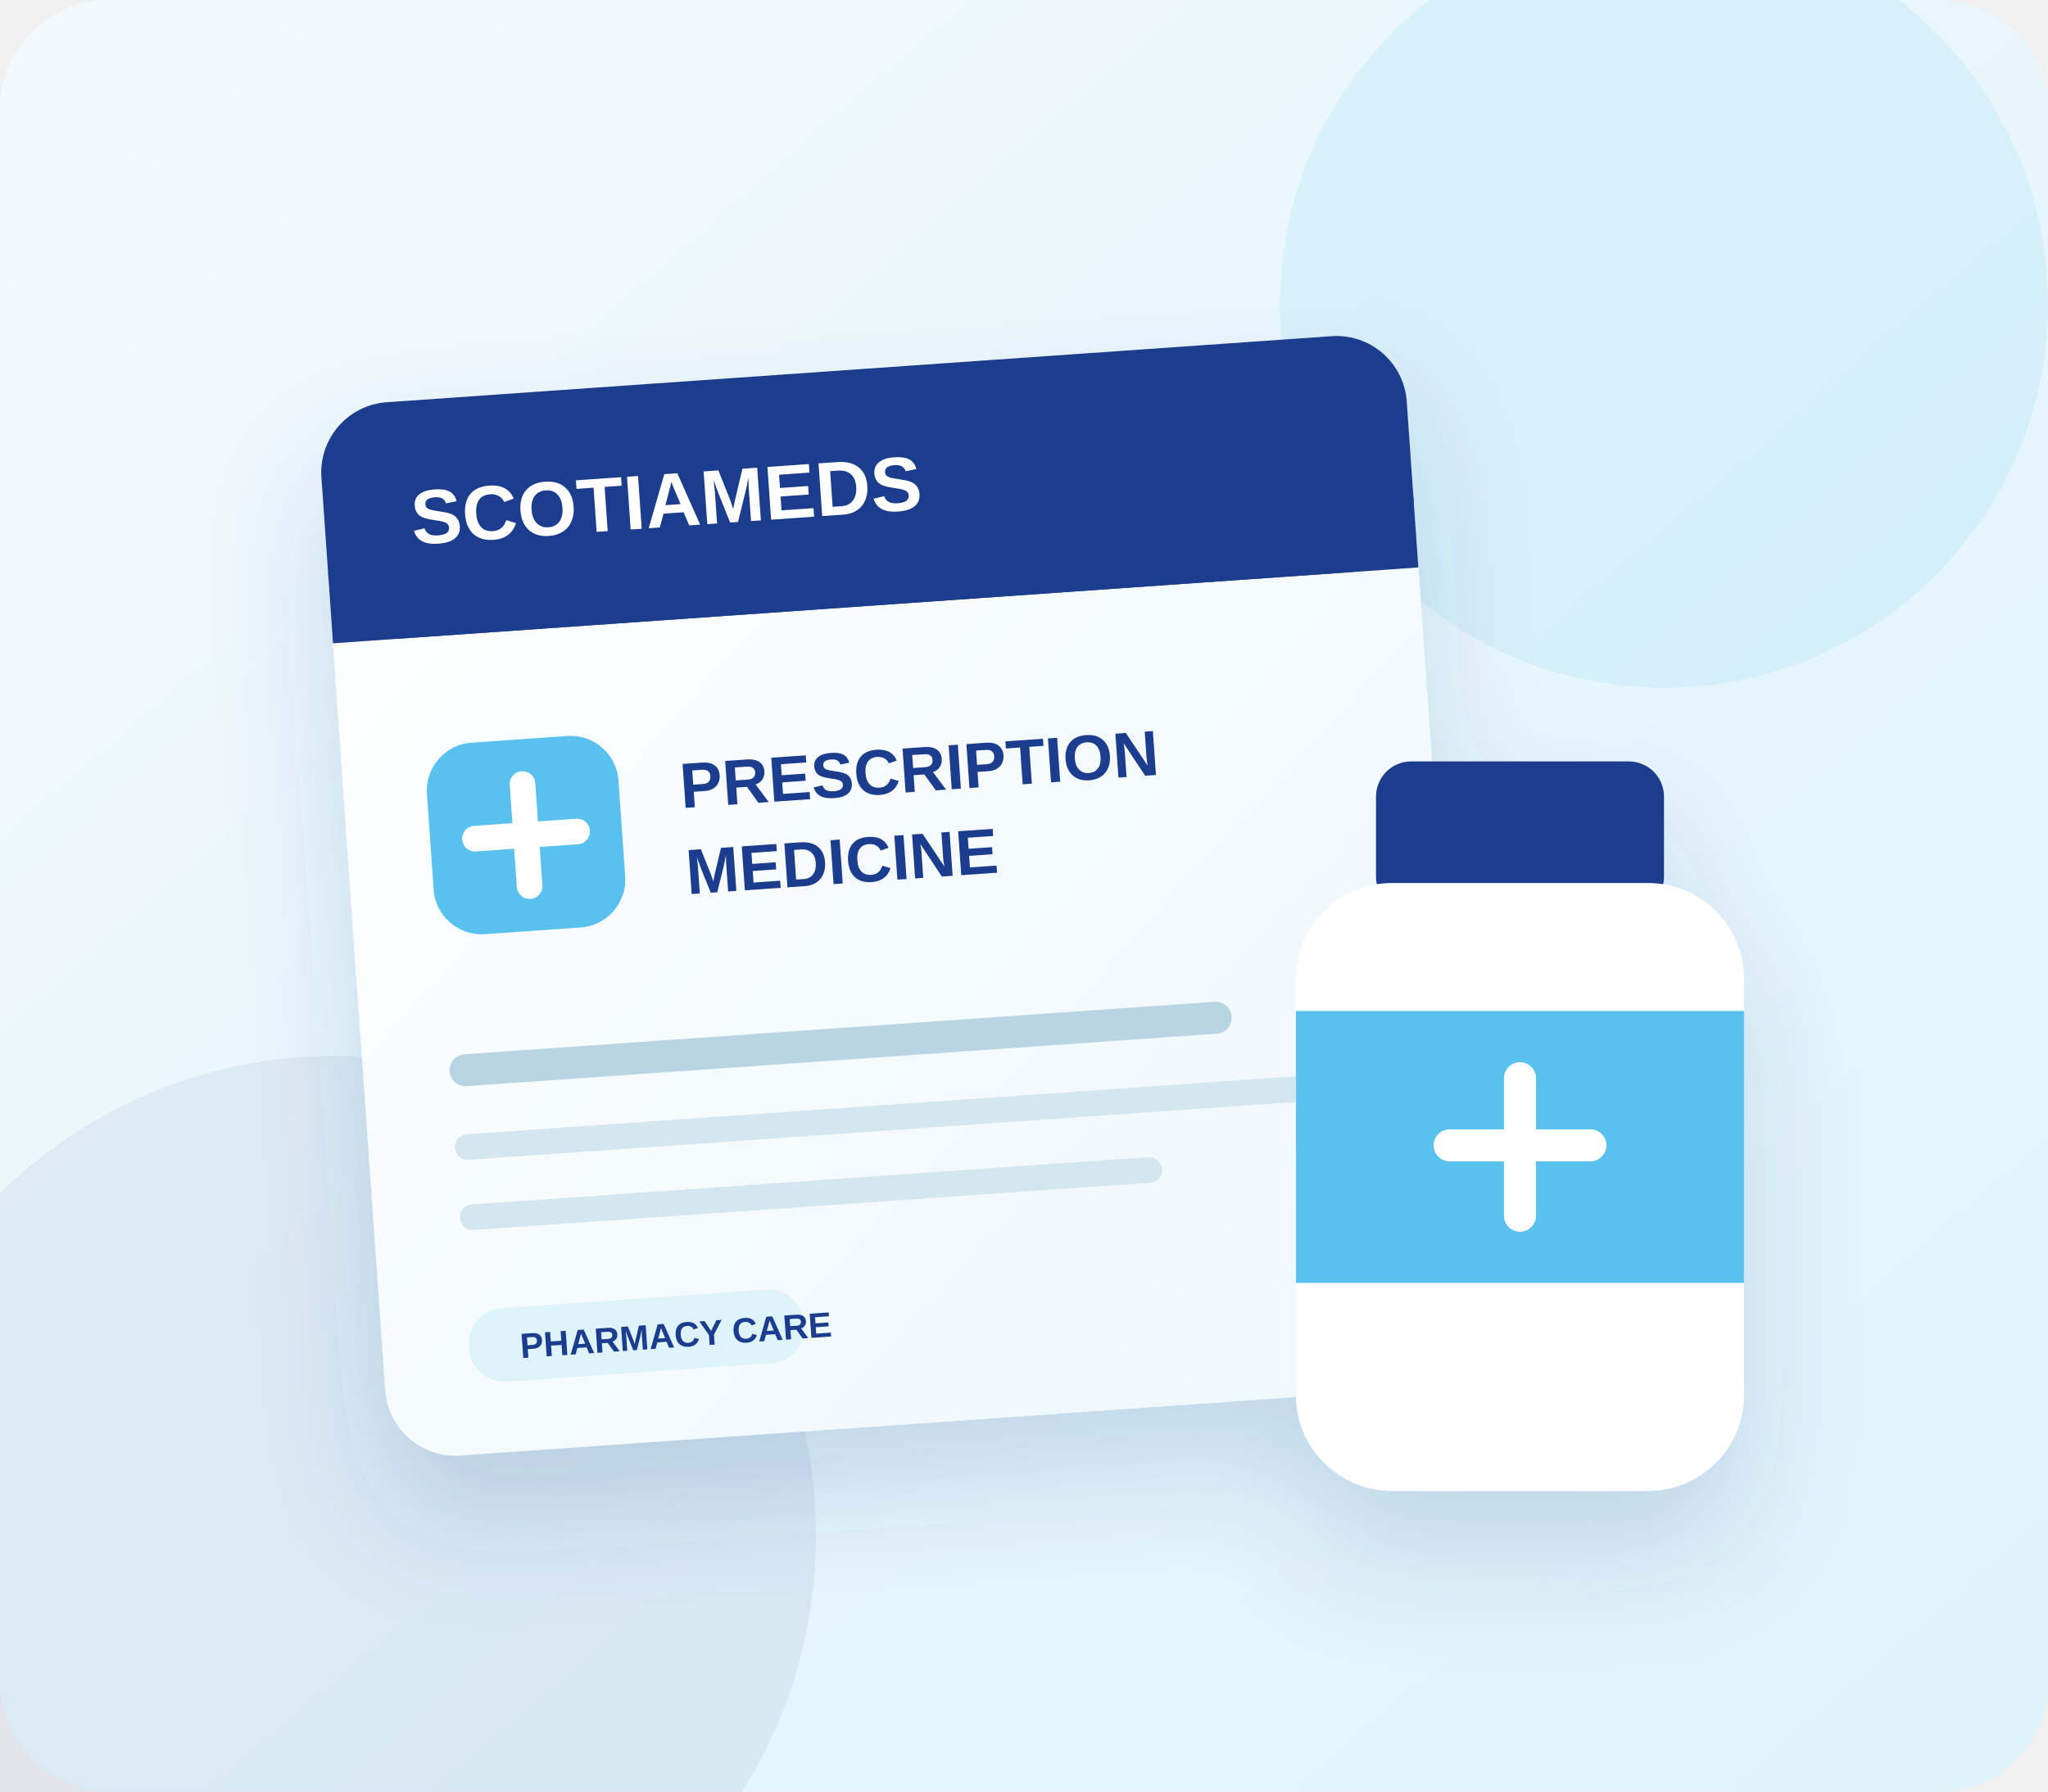
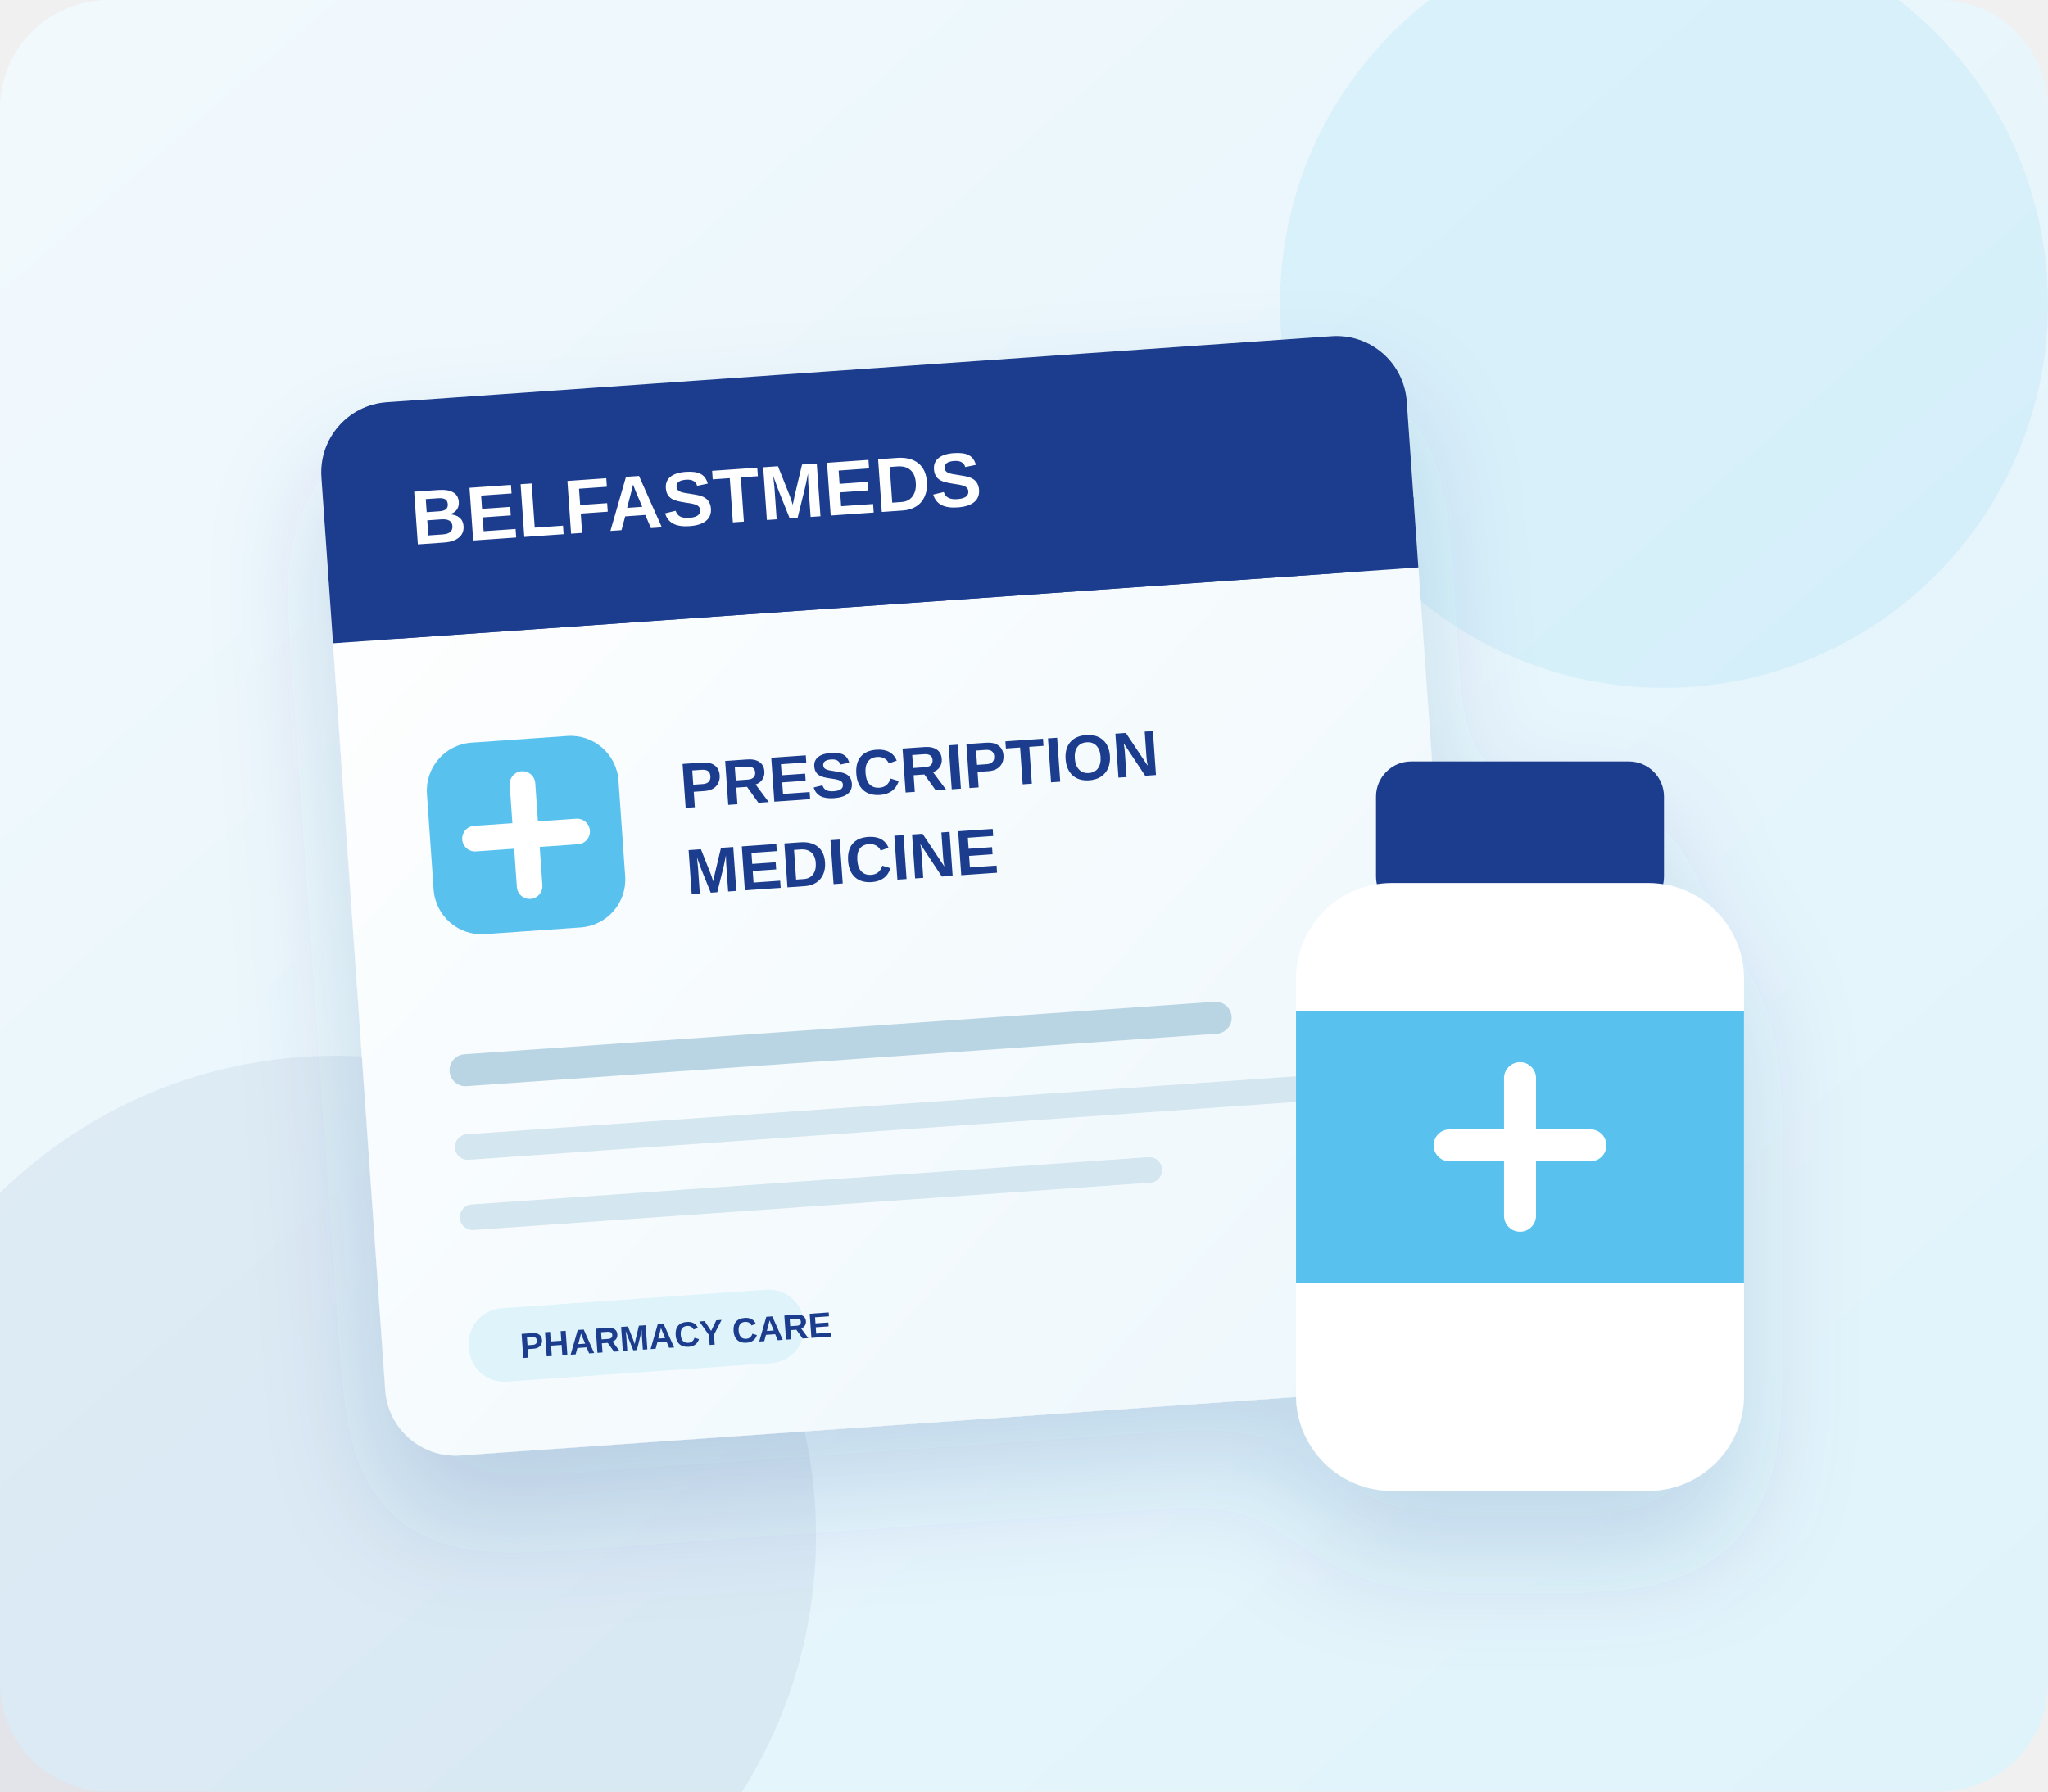
<svg xmlns="http://www.w3.org/2000/svg" viewBox="0 0 640 560" role="img" aria-labelledby="title desc">
  <defs>
    <linearGradient id="bg" x1="0" y1="0" x2="1" y2="1">
      <stop stop-color="#f2f9fd" />
      <stop offset="1" stop-color="#dff3fb" />
    </linearGradient>
    <linearGradient id="box" x1="0" y1="0" x2="1" y2="1">
      <stop stop-color="#fff" />
      <stop offset="1" stop-color="#edf7fc" />
    </linearGradient>
    <filter id="shadow" x="-30%" y="-30%" width="160%" height="180%">
      <feDropShadow dx="0" dy="20" stdDeviation="18" flood-color="#1c3e8d" flood-opacity=".16" />
    </filter>
  </defs>
  <rect width="640" height="560" rx="34" fill="url(#bg)" />
  <circle cx="520" cy="95" r="120" fill="#59c1ee" opacity=".12" />
  <circle cx="105" cy="480" r="150" fill="#1c3e8d" opacity=".07" />
  <g filter="url(#shadow)">
    <g transform="translate(110 115) rotate(-4 170 165)">
      <rect width="340" height="330" rx="22" fill="url(#box)" />
      <rect width="340" height="74" rx="22" fill="#1c3e8d" />
      <path d="M0 52h340v22H0z" fill="#1c3e8d" />
-       <text x="27" y="45" font-family="Arial,sans-serif" font-size="24" font-weight="700" fill="#fff">SCOTIAMEDS</text>
+       <text x="27" y="45" font-family="Arial,sans-serif" font-size="24" font-weight="700" fill="#fff">BELFASTMEDS</text>
      <rect x="26" y="108" width="60" height="60" rx="15" fill="#59c1ee" />
      <path d="M56 122v32M40 138h32" stroke="#fff" stroke-width="8" stroke-linecap="round" />
      <text x="105" y="133" font-family="Arial,sans-serif" font-size="20" font-weight="700" fill="#1c3e8d">PRESCRIPTION</text>
      <text x="105" y="160" font-family="Arial,sans-serif" font-size="20" font-weight="700" fill="#1c3e8d">MEDICINE</text>
      <rect x="27" y="205" width="245" height="10" rx="5" fill="#b9d5e4" />
      <rect x="27" y="230" width="285" height="8" rx="4" fill="#d4e6ef" />
      <rect x="27" y="252" width="220" height="8" rx="4" fill="#d4e6ef" />
      <rect x="27" y="285" width="105" height="23" rx="11" fill="#dff3fb" />
      <text x="43" y="301" font-family="Arial,sans-serif" font-size="11" font-weight="700" fill="#1c3e8d">PHARMACY CARE</text>
    </g>
    <g transform="translate(405 238)">
      <rect x="25" width="90" height="47" rx="11" fill="#1c3e8d" />
      <rect y="38" width="140" height="190" rx="30" fill="#fff" />
      <rect y="78" width="140" height="85" fill="#59c1ee" />
      <path d="M70 99v43M48 120h44" stroke="#fff" stroke-width="10" stroke-linecap="round" />
    </g>
  </g>
</svg>
